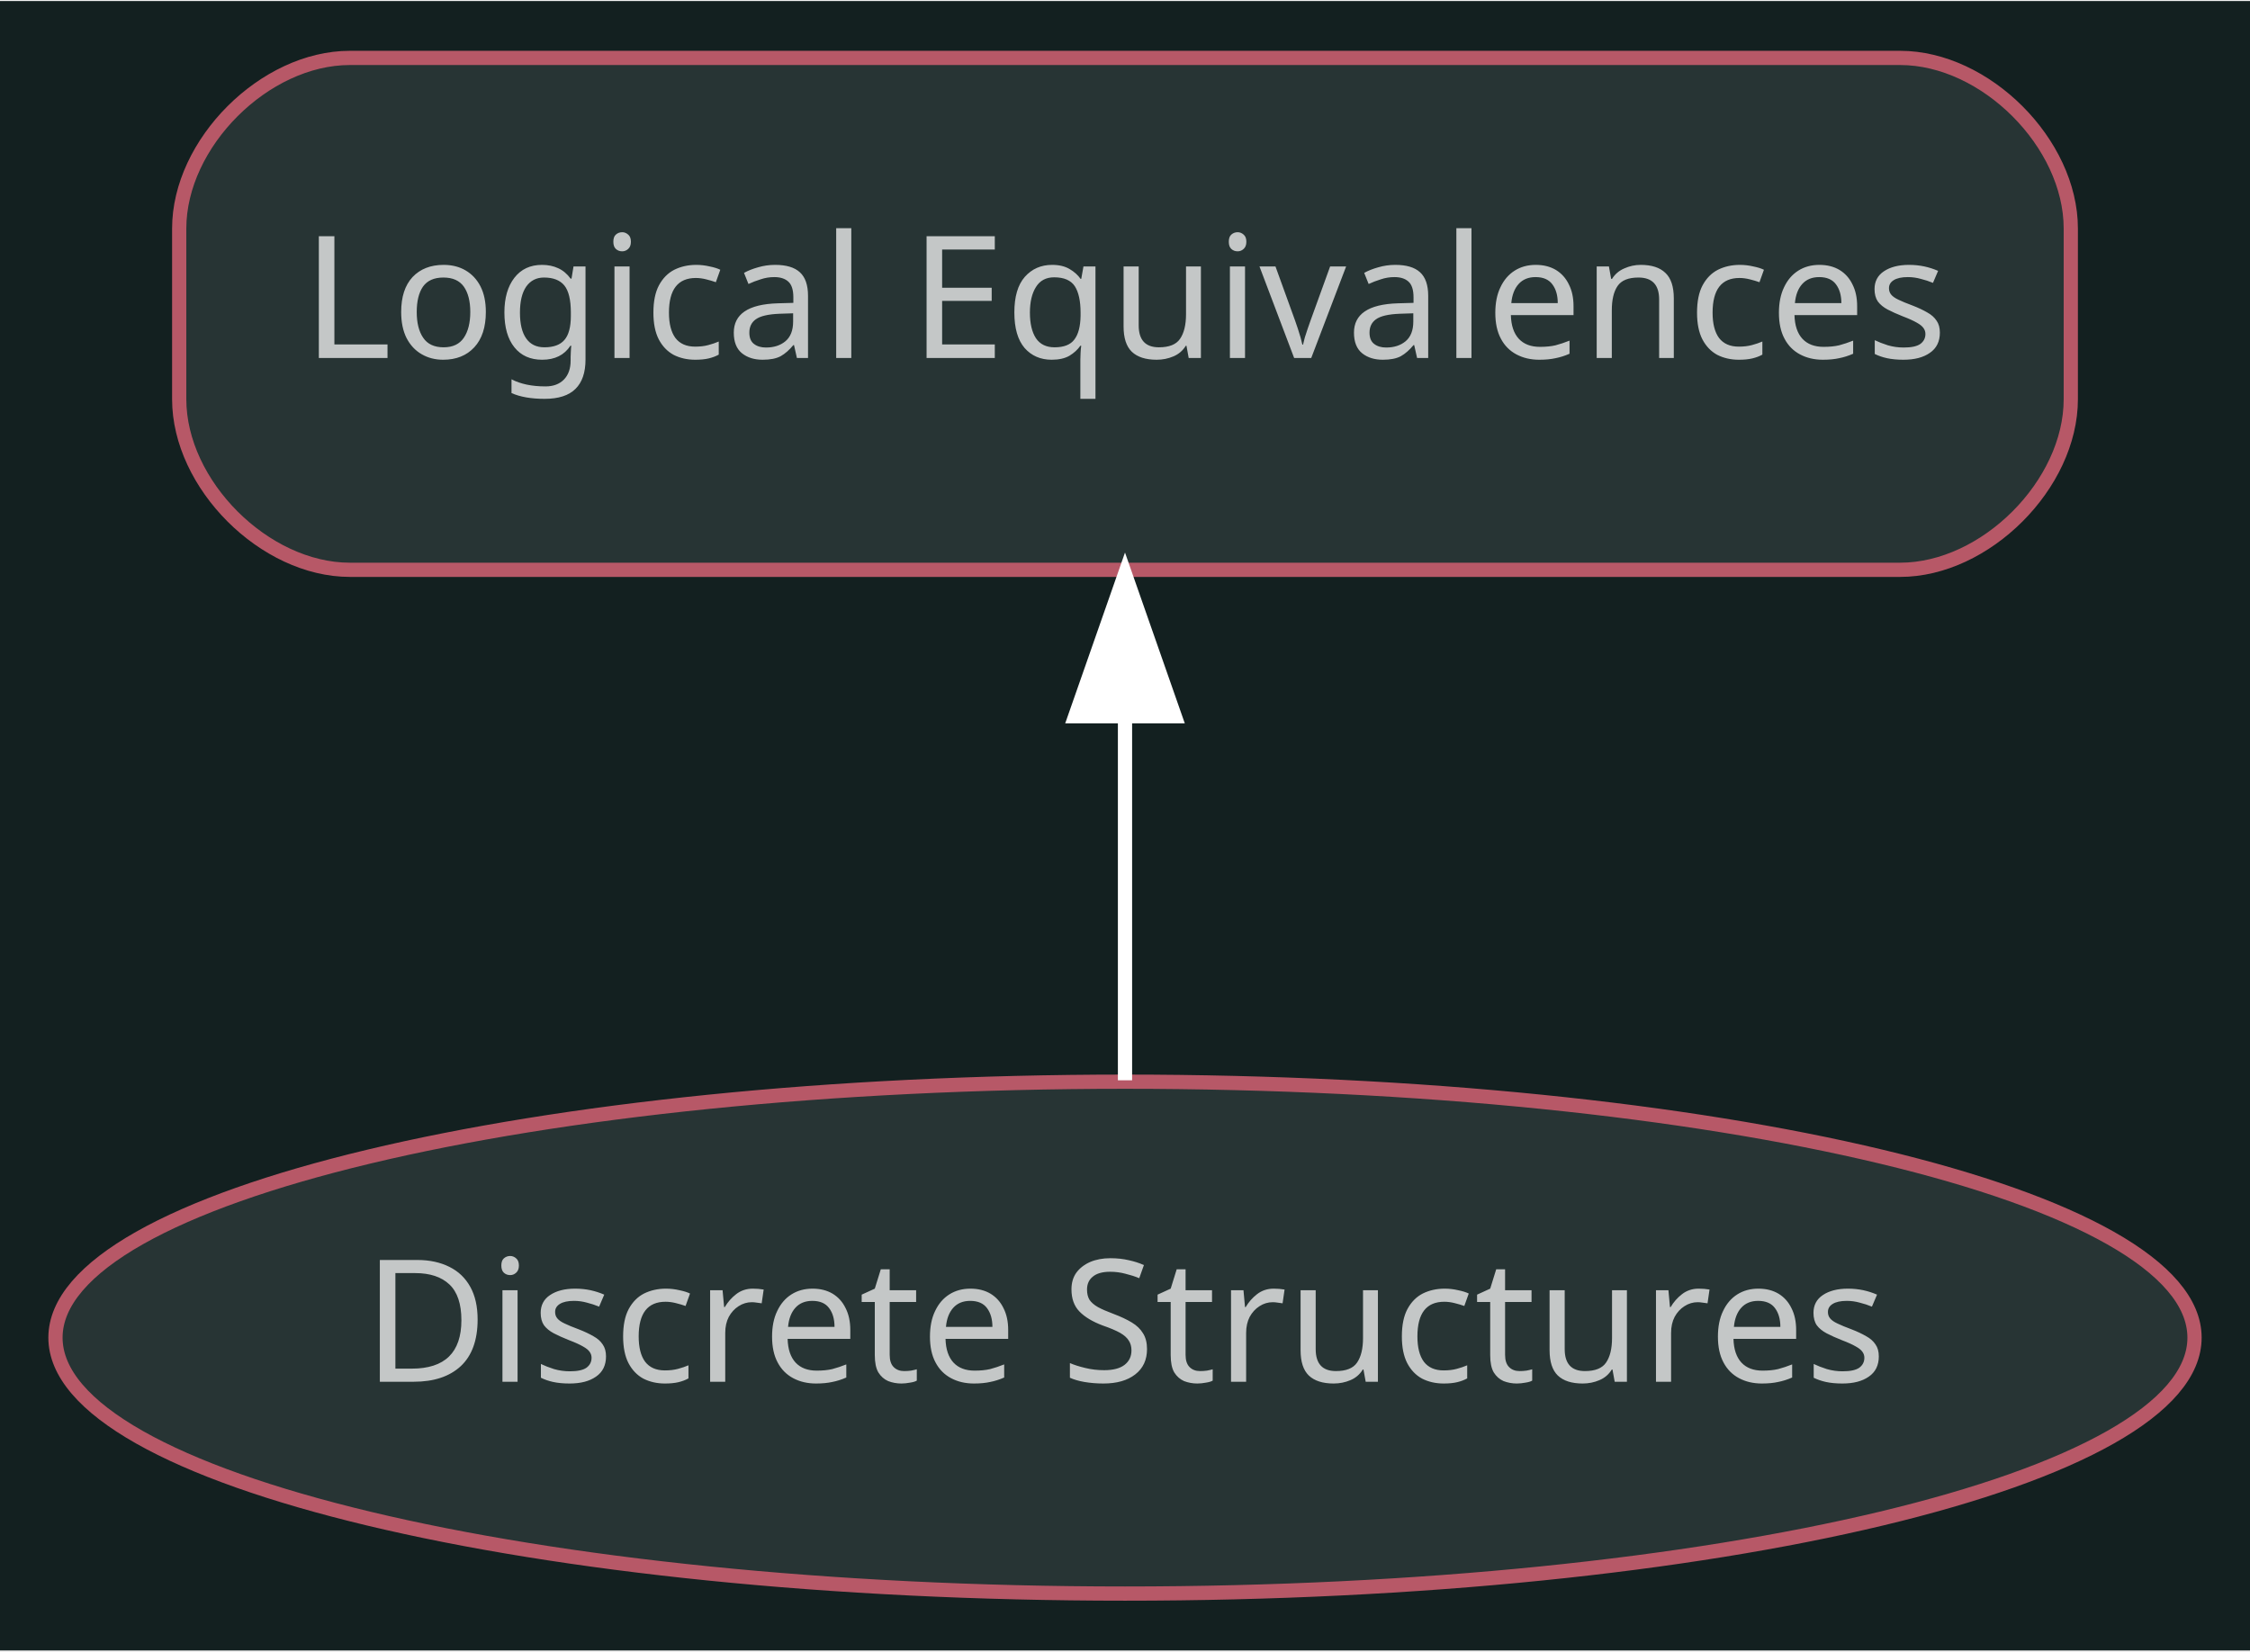
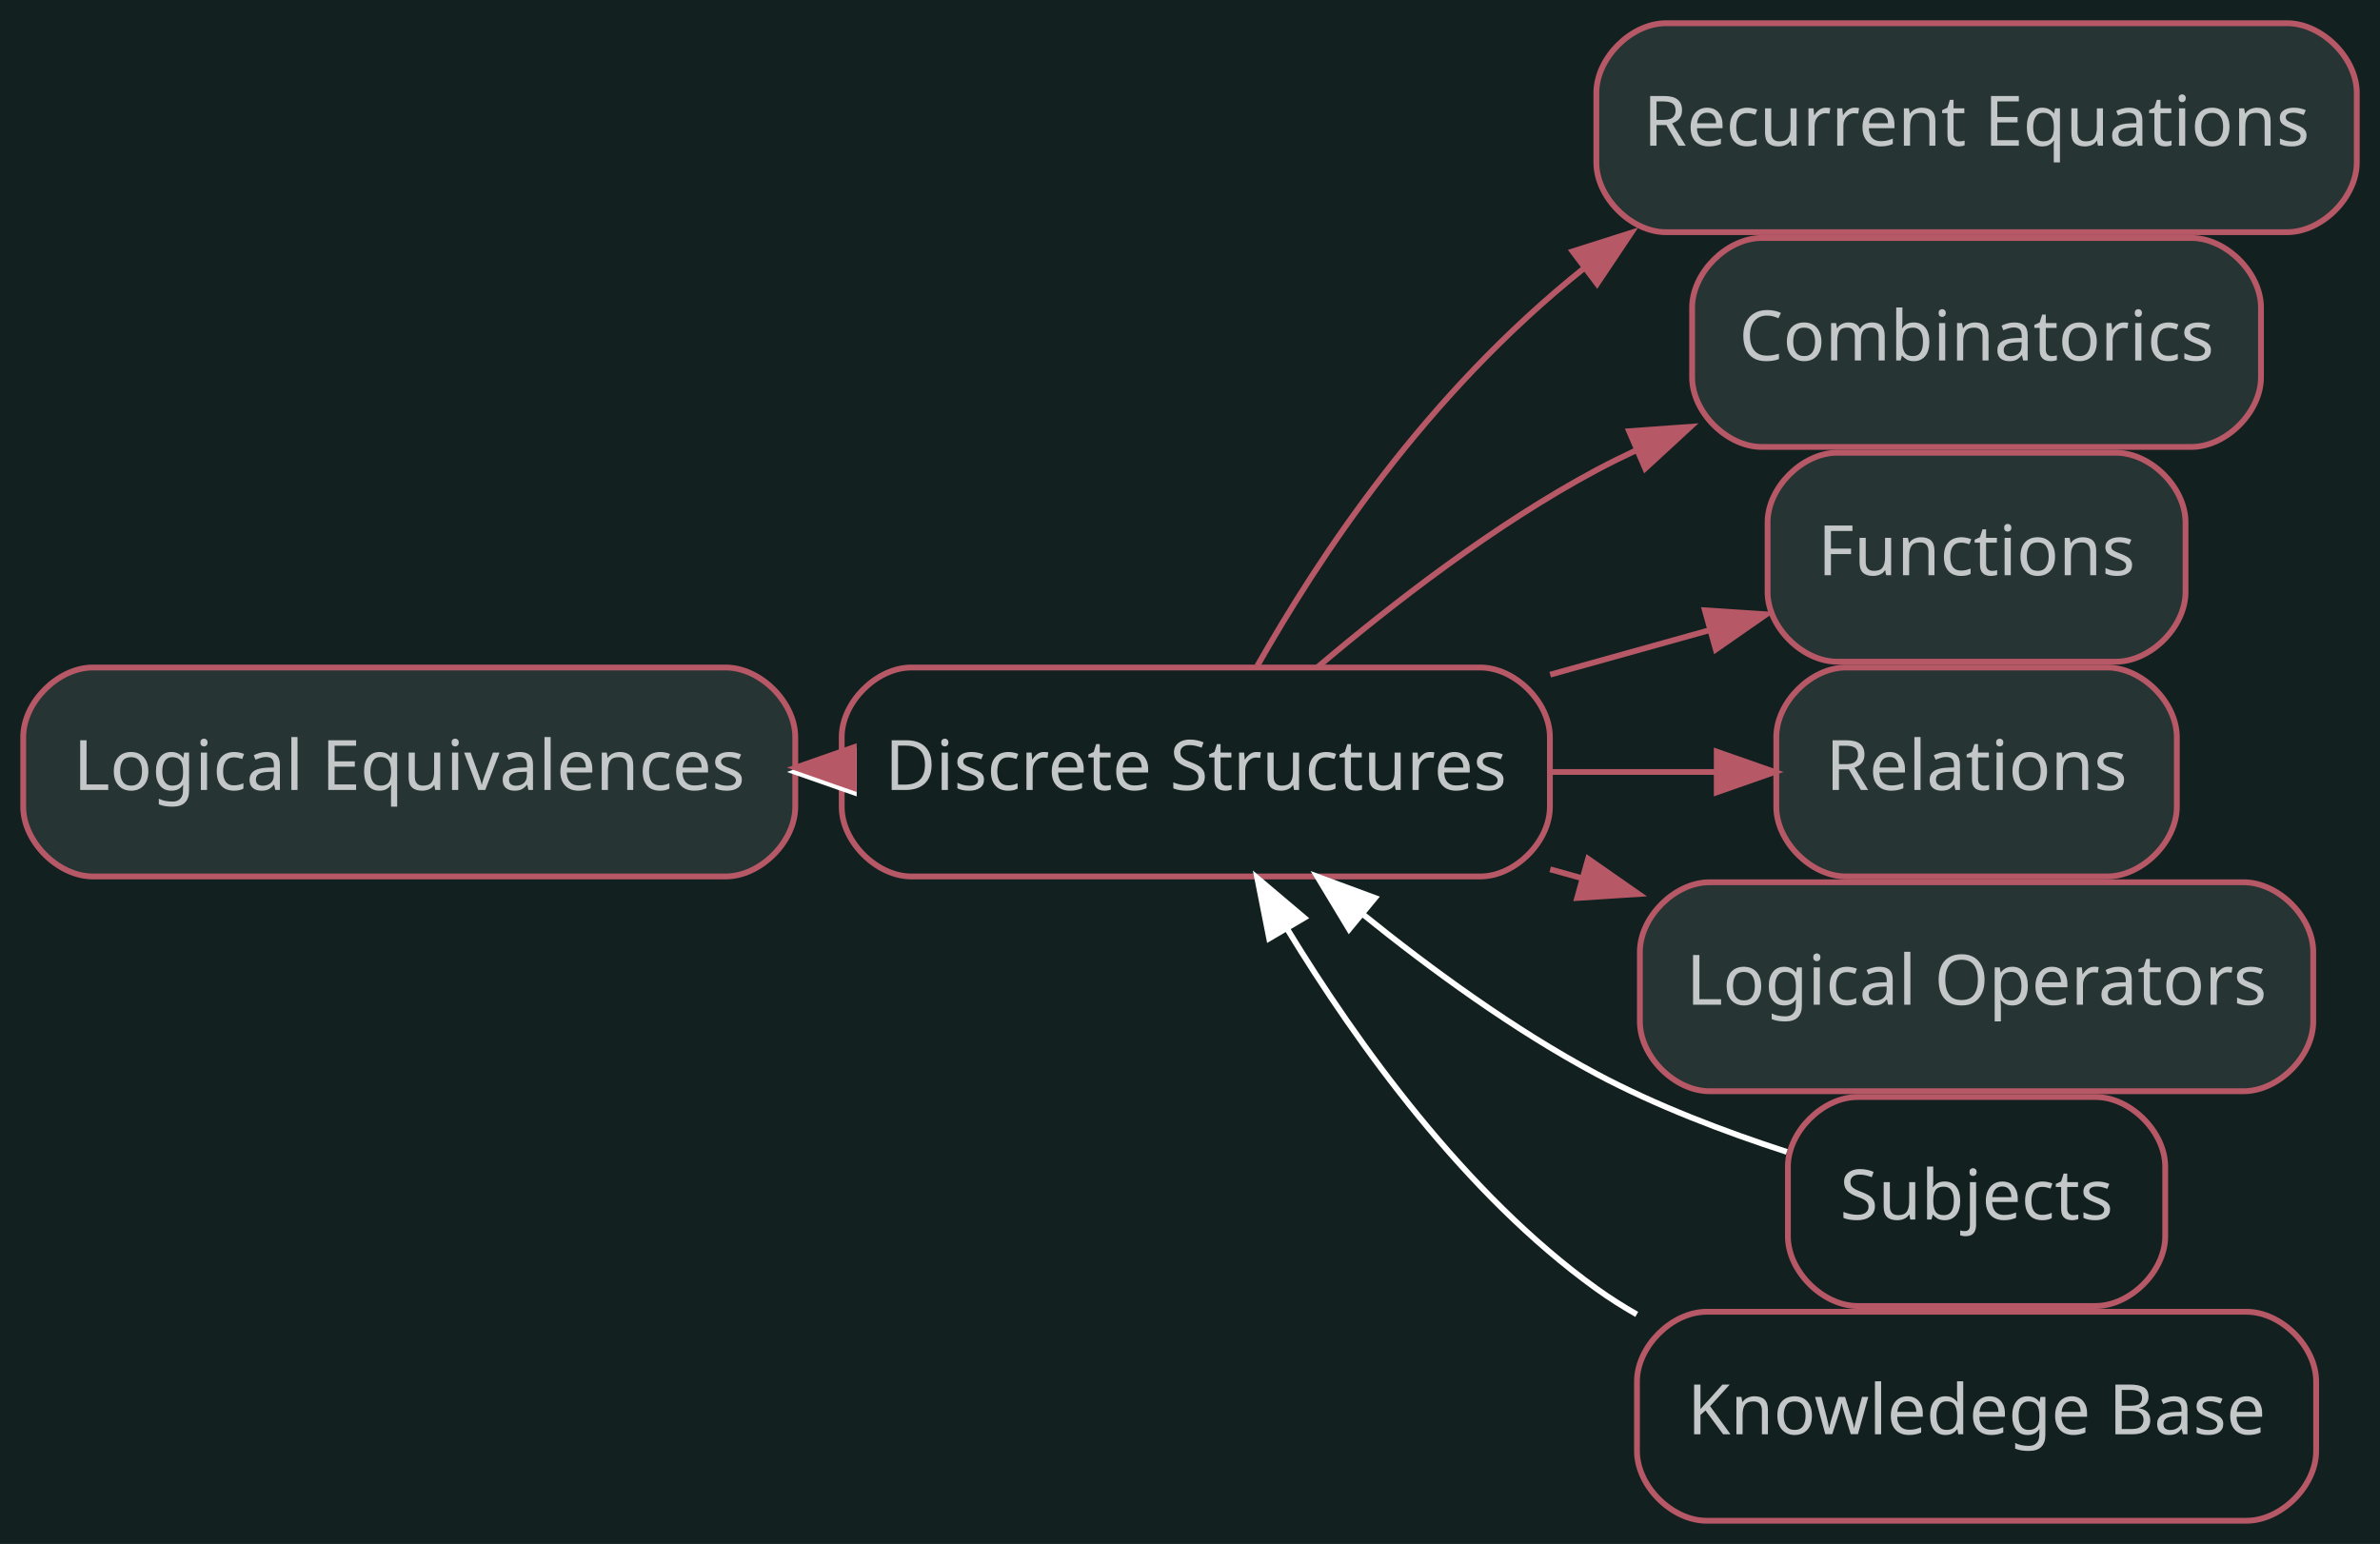
- <svg xmlns="http://www.w3.org/2000/svg" xmlns:xlink="http://www.w3.org/1999/xlink" width="158pt" height="116pt" viewBox="0.00 0.00 158.20 116.00">
-   <g id="page0,1_graph0" class="graph" transform="scale(1 1) rotate(0) translate(4 112)">
-     <polygon fill="#132020" stroke="transparent" points="-4,4 -4,-112 154.2,-112 154.2,4 -4,4" />
+ <svg xmlns="http://www.w3.org/2000/svg" xmlns:xlink="http://www.w3.org/1999/xlink" width="410pt" height="266pt" viewBox="0.00 0.00 410.00 266.00">
+   <g id="page0,1_graph0" class="graph" transform="scale(1 1) rotate(0) translate(4 262)">
+     <polygon fill="#132020" stroke="transparent" points="-4,4 -4,-262 406,-262 406,4 -4,4" />
    <g id="node1" class="node">
      <g id="a_node1">
        <a xlink:href="../Logical Equivalences.html" xlink:title="Logical Equivalences" target="_parent">
-           <path fill="#273434" stroke="#b75867" d="M129.6,-108C129.6,-108 20.6,-108 20.6,-108 14.6,-108 8.6,-102 8.6,-96 8.6,-96 8.6,-84 8.6,-84 8.6,-78 14.6,-72 20.6,-72 20.6,-72 129.6,-72 129.6,-72 135.6,-72 141.6,-78 141.6,-84 141.6,-84 141.6,-96 141.6,-96 141.6,-102 135.6,-108 129.6,-108" />
-           <text text-anchor="middle" x="75.1" y="-86.9" font-family="sans" font-size="12.00" fill="#c4c7c7">Logical Equivalences</text>
+           <path fill="#273434" stroke="#b75867" d="M121,-147C121,-147 12,-147 12,-147 6,-147 0,-141 0,-135 0,-135 0,-123 0,-123 0,-117 6,-111 12,-111 12,-111 121,-111 121,-111 127,-111 133,-117 133,-123 133,-123 133,-135 133,-135 133,-141 127,-147 121,-147" />
+           <text text-anchor="middle" x="66.5" y="-125.9" font-family="sans" font-size="12.00" fill="#c4c7c7">Logical Equivalences</text>
        </a>
      </g>
    </g>
    <g id="node2" class="node">
      <g id="a_node2">
        <a xlink:href="../Discrete Structures.html" xlink:title="Discrete Structures" target="_parent">
-           <ellipse fill="#273434" stroke="#b75867" cx="75.1" cy="-18" rx="75.2" ry="18" />
-           <text text-anchor="middle" x="75.1" y="-14.9" font-family="sans" font-size="12.00" fill="#c4c7c7">Discrete Structures</text>
+           <path fill="none" stroke="#b75867" d="M251,-147C251,-147 153,-147 153,-147 147,-147 141,-141 141,-135 141,-135 141,-123 141,-123 141,-117 147,-111 153,-111 153,-111 251,-111 251,-111 257,-111 263,-117 263,-123 263,-123 263,-135 263,-135 263,-141 257,-147 251,-147" />
+           <text text-anchor="middle" x="202" y="-125.9" font-family="sans" font-size="12.00" fill="#c4c7c7">Discrete Structures</text>
        </a>
      </g>
    </g>
    <g id="edge1" class="edge">
-       <path fill="none" stroke="#ffffff" d="M75.1,-61.67C75.1,-53.05 75.1,-43.79 75.1,-36.1" />
-       <polygon fill="#ffffff" stroke="#ffffff" points="71.6,-61.7 75.1,-71.7 78.6,-61.7 71.6,-61.7" />
+       <path fill="none" stroke="#ffffff" d="M140.49,-129C140.65,-129 140.82,-129 140.98,-129" />
+       <polygon fill="#ffffff" stroke="#ffffff" points="143.08,-125.5 133.08,-129 143.08,-132.5 143.08,-125.5" />
+     </g>
+     <g id="edge6" class="edge">
+       <path fill="none" stroke="#b75867" d="M140.98,-129.75C140.82,-129.75 140.65,-129.75 140.49,-129.75" />
+       <polygon fill="#b75867" stroke="#b75867" points="143.08,-126.25 133.08,-129.75 143.08,-133.25 143.08,-126.25" />
+     </g>
+     <g id="node3" class="node">
+       <g id="a_node3">
+         <a xlink:href="../Recurrent Equations.html" xlink:title="Recurrent Equations" target="_parent">
+           <path fill="#273434" stroke="#b75867" d="M390,-258C390,-258 283,-258 283,-258 277,-258 271,-252 271,-246 271,-246 271,-234 271,-234 271,-228 277,-222 283,-222 283,-222 390,-222 390,-222 396,-222 402,-228 402,-234 402,-234 402,-246 402,-246 402,-252 396,-258 390,-258" />
+           <text text-anchor="middle" x="336.5" y="-236.9" font-family="sans" font-size="12.00" fill="#c4c7c7">Recurrent Equations</text>
+         </a>
+       </g>
+     </g>
+     <g id="edge2" class="edge">
+       <path fill="none" stroke="#b75867" d="M212.59,-147.28C223,-165.6 241.29,-193.77 268.96,-215.85" />
+       <polygon fill="#b75867" stroke="#b75867" points="266.92,-218.69 277.02,-221.9 271.13,-213.1 266.92,-218.69" />
+     </g>
+     <g id="node4" class="node">
+       <g id="a_node4">
+         <a xlink:href="../Combinatorics.html" xlink:title="Combinatorics" target="_parent">
+           <path fill="#273434" stroke="#b75867" d="M373.5,-221C373.5,-221 299.5,-221 299.5,-221 293.5,-221 287.5,-215 287.5,-209 287.5,-209 287.5,-197 287.5,-197 287.5,-191 293.5,-185 299.5,-185 299.5,-185 373.5,-185 373.5,-185 379.5,-185 385.5,-191 385.5,-197 385.5,-197 385.5,-209 385.5,-209 385.5,-215 379.5,-221 373.5,-221" />
+           <text text-anchor="middle" x="336.5" y="-199.9" font-family="sans" font-size="12.00" fill="#c4c7c7">Combinatorics</text>
+         </a>
+       </g>
+     </g>
+     <g id="edge3" class="edge">
+       <path fill="none" stroke="#b75867" d="M222.94,-147.03C235.89,-158.01 253.57,-171.68 271,-181 273.24,-182.2 275.55,-183.34 277.92,-184.45" />
+       <polygon fill="#b75867" stroke="#b75867" points="276.65,-187.71 287.21,-188.47 279.42,-181.29 276.65,-187.71" />
+     </g>
+     <g id="node5" class="node">
+       <g id="a_node5">
+         <a xlink:href="../Functions.html" xlink:title="Functions" target="_parent">
+           <path fill="#273434" stroke="#b75867" d="M360.5,-184C360.5,-184 312.5,-184 312.5,-184 306.5,-184 300.5,-178 300.5,-172 300.5,-172 300.5,-160 300.5,-160 300.5,-154 306.5,-148 312.5,-148 312.5,-148 360.5,-148 360.5,-148 366.5,-148 372.5,-154 372.5,-160 372.5,-160 372.5,-172 372.5,-172 372.5,-178 366.5,-184 360.5,-184" />
+           <text text-anchor="middle" x="336.5" y="-162.9" font-family="sans" font-size="12.00" fill="#c4c7c7">Functions</text>
+         </a>
+       </g>
+     </g>
+     <g id="edge4" class="edge">
+       <path fill="none" stroke="#b75867" d="M263.05,-145.77C272.3,-148.35 281.72,-150.98 290.57,-153.45" />
+       <polygon fill="#b75867" stroke="#b75867" points="289.7,-156.85 300.28,-156.16 291.58,-150.1 289.7,-156.85" />
+     </g>
+     <g id="node6" class="node">
+       <g id="a_node6">
+         <a xlink:href="../Relations.html" xlink:title="Relations" target="_parent">
+           <path fill="#273434" stroke="#b75867" d="M359,-147C359,-147 314,-147 314,-147 308,-147 302,-141 302,-135 302,-135 302,-123 302,-123 302,-117 308,-111 314,-111 314,-111 359,-111 359,-111 365,-111 371,-117 371,-123 371,-123 371,-135 371,-135 371,-141 365,-147 359,-147" />
+           <text text-anchor="middle" x="336.5" y="-125.9" font-family="sans" font-size="12.00" fill="#c4c7c7">Relations</text>
+         </a>
+       </g>
+     </g>
+     <g id="edge5" class="edge">
+       <path fill="none" stroke="#b75867" d="M263.05,-129C272.7,-129 282.53,-129 291.7,-129" />
+       <polygon fill="#b75867" stroke="#b75867" points="291.74,-132.5 301.74,-129 291.74,-125.5 291.74,-132.5" />
+     </g>
+     <g id="node7" class="node">
+       <g id="a_node7">
+         <a xlink:href="../Logical Operators.html" xlink:title="Logical Operators" target="_parent">
+           <path fill="#273434" stroke="#b75867" d="M382.5,-110C382.5,-110 290.5,-110 290.5,-110 284.5,-110 278.5,-104 278.5,-98 278.5,-98 278.5,-86 278.5,-86 278.5,-80 284.5,-74 290.5,-74 290.5,-74 382.5,-74 382.5,-74 388.5,-74 394.5,-80 394.5,-86 394.5,-86 394.5,-98 394.5,-98 394.5,-104 388.5,-110 382.5,-110" />
+           <text text-anchor="middle" x="336.5" y="-88.9" font-family="sans" font-size="12.00" fill="#c4c7c7">Logical Operators</text>
+         </a>
+       </g>
+     </g>
+     <g id="edge7" class="edge">
+       <path fill="none" stroke="#b75867" d="M263.05,-112.23C264.79,-111.75 266.54,-111.26 268.28,-110.77" />
+       <polygon fill="#b75867" stroke="#b75867" points="269.58,-114.04 278.27,-107.98 267.7,-107.3 269.58,-114.04" />
+     </g>
+     <g id="node8" class="node">
+       <g id="a_node8">
+         <a xlink:href="../Subjects.html" xlink:title="Subjects" target="_parent">
+           <path fill="none" stroke="#b75867" d="M357,-73C357,-73 316,-73 316,-73 310,-73 304,-67 304,-61 304,-61 304,-49 304,-49 304,-43 310,-37 316,-37 316,-37 357,-37 357,-37 363,-37 369,-43 369,-49 369,-49 369,-61 369,-61 369,-67 363,-73 357,-73" />
+           <text text-anchor="middle" x="336.5" y="-51.9" font-family="sans" font-size="12.00" fill="#c4c7c7">Subjects</text>
+         </a>
+       </g>
+     </g>
+     <g id="edge8" class="edge">
+       <path fill="none" stroke="#ffffff" d="M230.69,-104.56C242.51,-95.01 256.84,-84.57 271,-77 281.23,-71.54 293.08,-67.03 303.81,-63.55" />
+       <polygon fill="#ffffff" stroke="#ffffff" points="228.41,-101.9 222.94,-110.97 232.87,-107.3 228.41,-101.9" />
+     </g>
+     <g id="node9" class="node">
+       <g id="a_node9">
+         <a xlink:href="../Knowledege Base.html" xlink:title="Knowledege Base" target="_parent">
+           <path fill="none" stroke="#b75867" d="M383,-36C383,-36 290,-36 290,-36 284,-36 278,-30 278,-24 278,-24 278,-12 278,-12 278,-6 284,0 290,0 290,0 383,0 383,0 389,0 395,-6 395,-12 395,-12 395,-24 395,-24 395,-30 389,-36 383,-36" />
+           <text text-anchor="middle" x="336.5" y="-14.9" font-family="sans" font-size="12.00" fill="#c4c7c7">Knowledege Base</text>
+         </a>
+       </g>
+     </g>
+     <g id="edge9" class="edge">
+       <path fill="none" stroke="#ffffff" d="M217.78,-101.9C229.77,-82.21 248.38,-56.27 271,-40 273.21,-38.41 275.54,-36.93 277.96,-35.55" />
+       <polygon fill="#ffffff" stroke="#ffffff" points="214.64,-100.33 212.59,-110.72 220.68,-103.88 214.64,-100.33" />
    </g>
  </g>
</svg>
